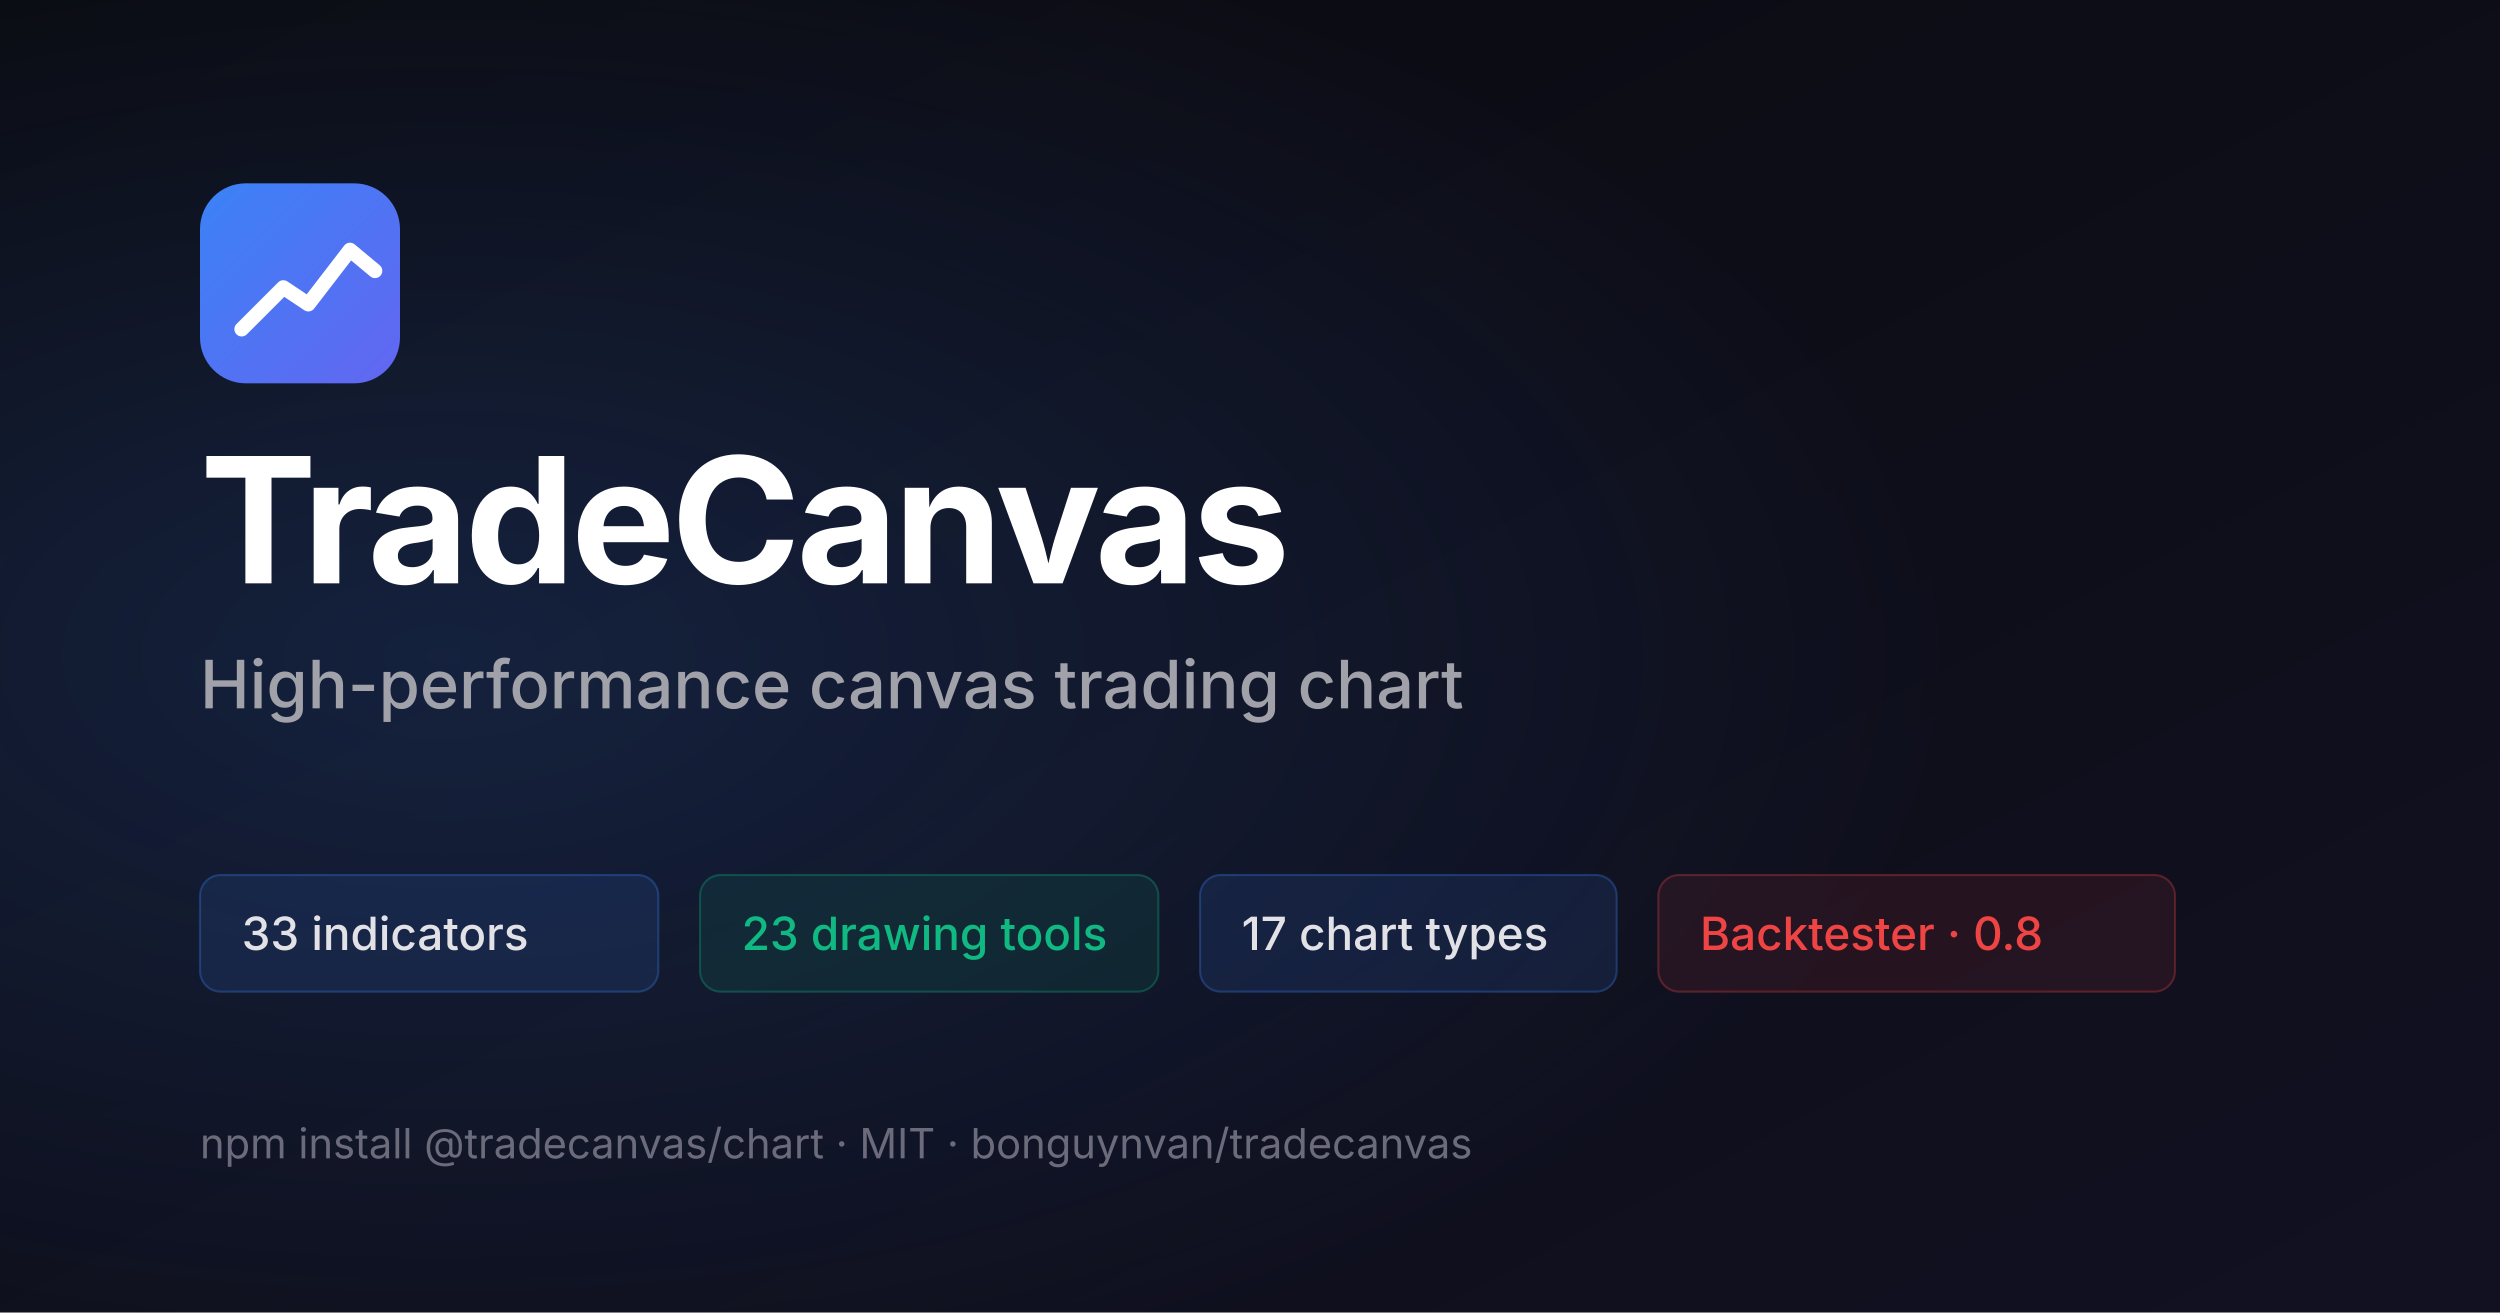
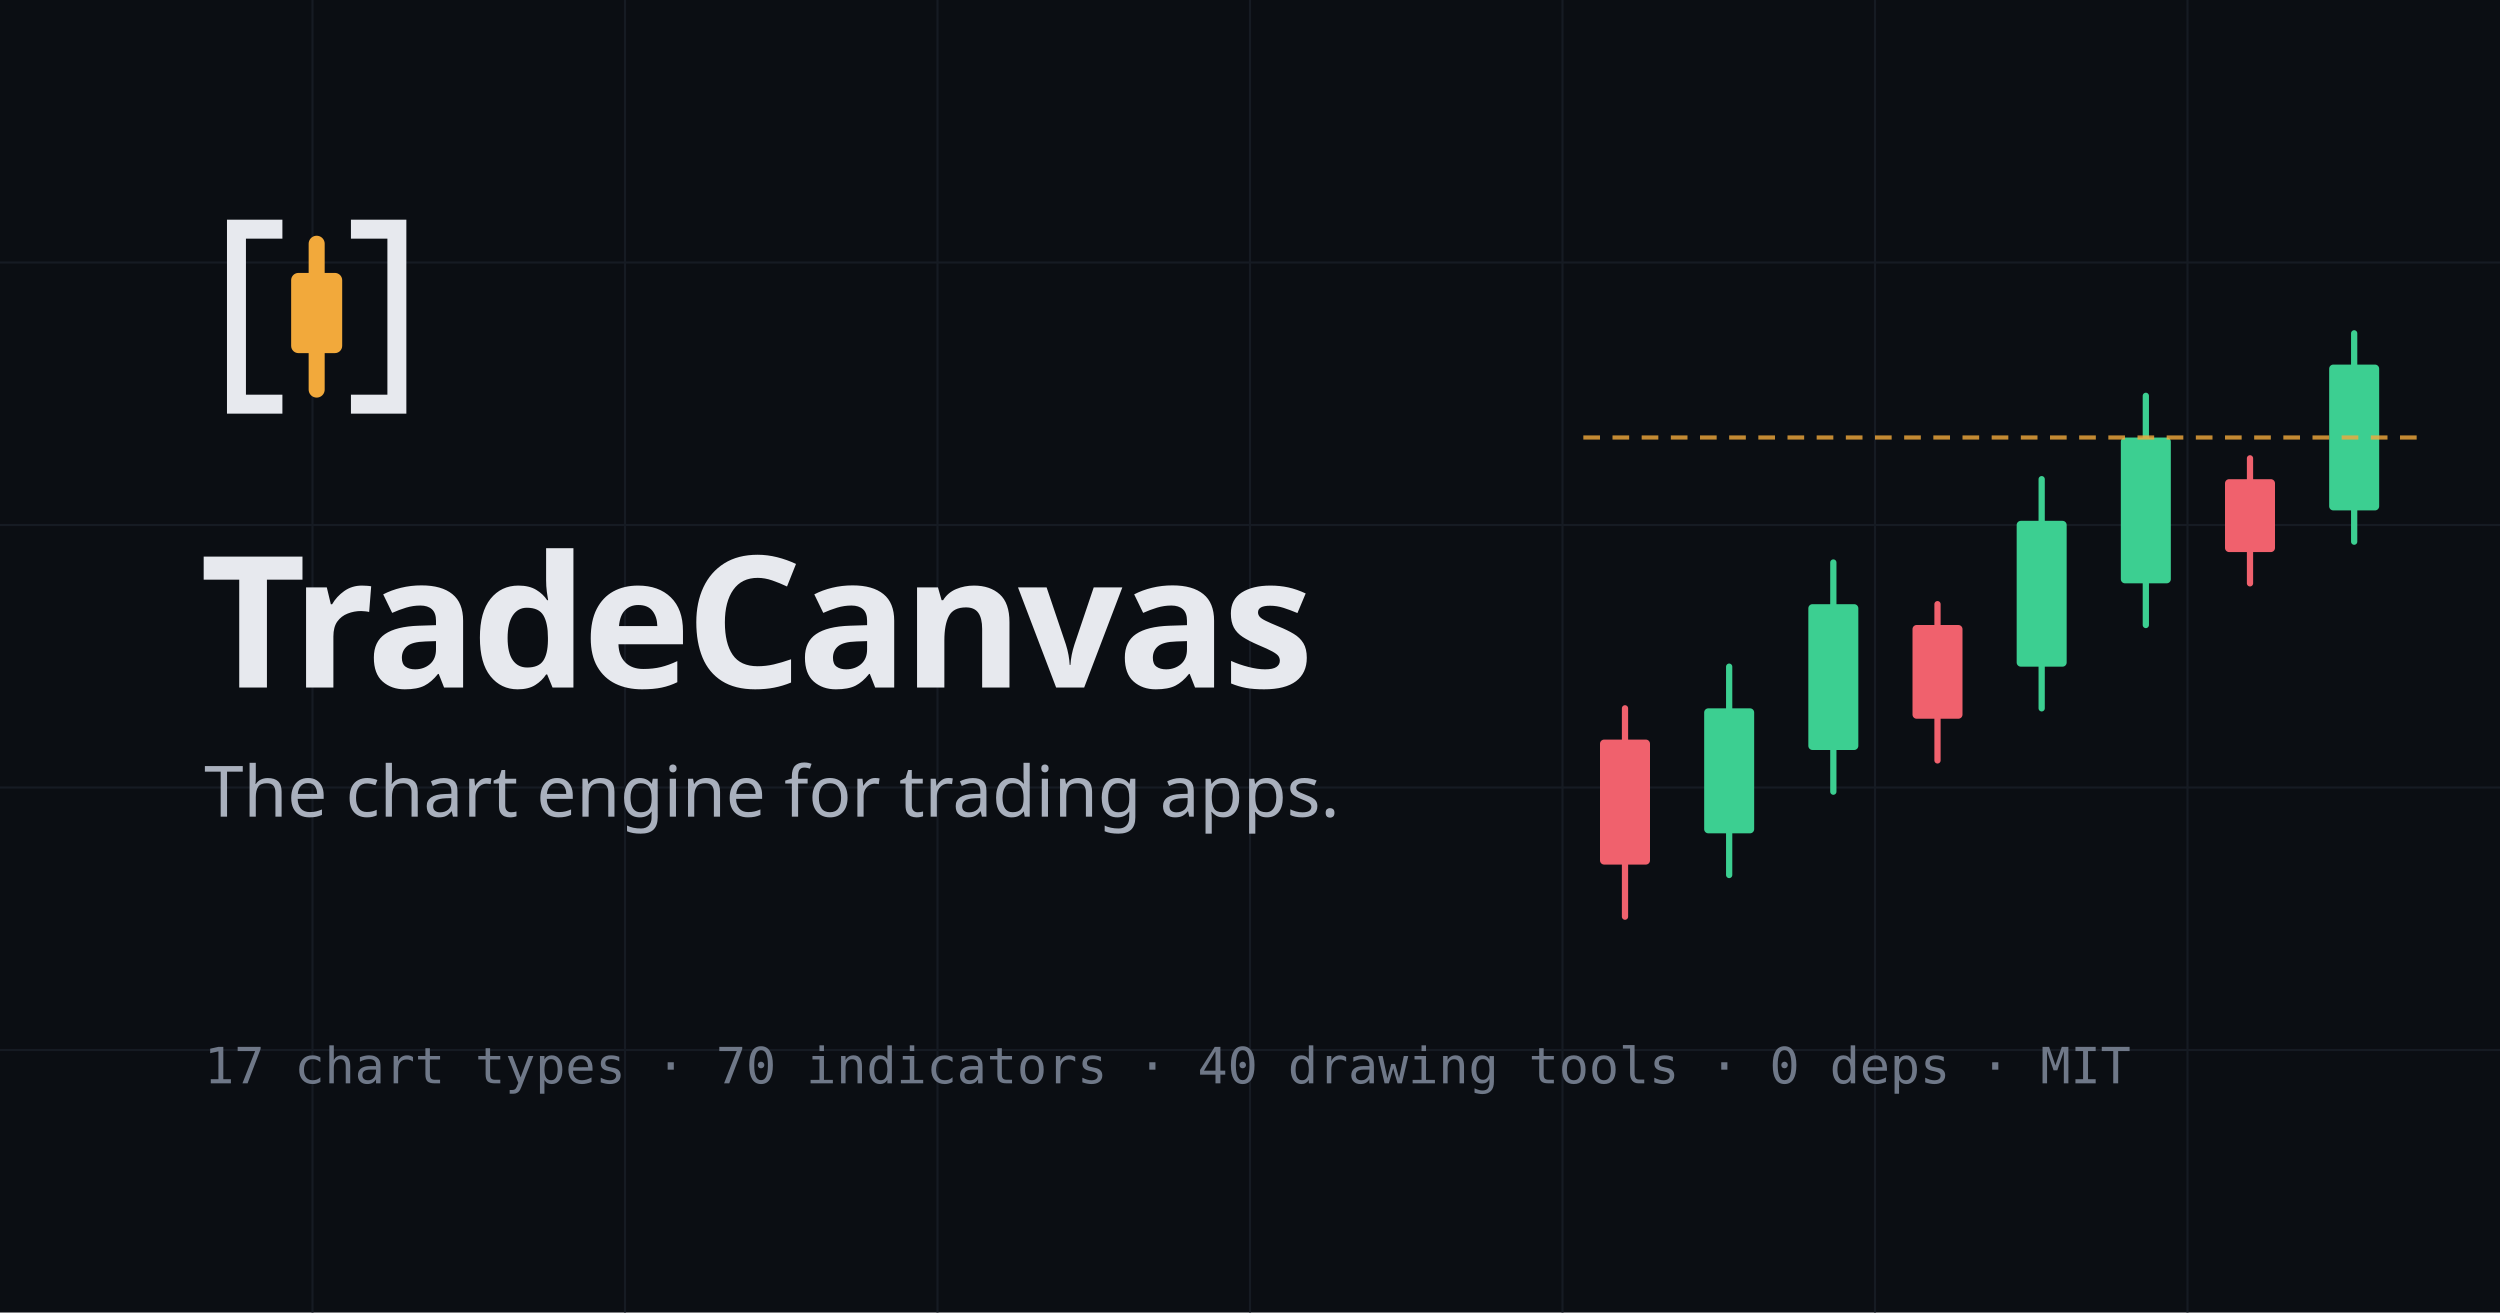
<svg xmlns="http://www.w3.org/2000/svg" viewBox="0 0 1200 630">
-   <defs>
-     <linearGradient id="bg" x1="0" y1="0" x2="1" y2="1">
-       <stop offset="0%" stop-color="#0a0a0f" />
-       <stop offset="100%" stop-color="#111122" />
-     </linearGradient>
-     <linearGradient id="mark" x1="0" y1="0" x2="1" y2="1">
-       <stop offset="0%" stop-color="#3b82f6" />
-       <stop offset="100%" stop-color="#6366f1" />
-     </linearGradient>
-     <radialGradient id="glow" cx="0.18" cy="0.5" r="0.6">
-       <stop offset="0%" stop-color="rgba(59,130,246,0.18)" />
-       <stop offset="100%" stop-color="rgba(59,130,246,0)" />
-     </radialGradient>
-   </defs>
-   <rect width="1200" height="630" fill="url(#bg)" />
-   <rect width="1200" height="630" fill="url(#glow)" />
-   <g transform="translate(96, 88)">
-     <rect width="96" height="96" rx="22" fill="url(#mark)" />
-     <path d="M20 70 L40 50 L52 58 L72 32 L84 42" fill="none" stroke="#fff" stroke-width="7" stroke-linecap="round" stroke-linejoin="round" />
+   <rect width="1200" height="630" fill="#0b0e13" />
+   <g stroke="#161b23" stroke-width="1">
+     <path d="M0 126H1200M0 252H1200M0 378H1200M0 504H1200" />
+     <path d="M150 0V630M300 0V630M450 0V630M600 0V630M750 0V630M900 0V630M1050 0V630" />
  </g>
-   <text x="96" y="280" font-family="-apple-system, BlinkMacSystemFont, 'Segoe UI', system-ui, sans-serif" font-size="84" font-weight="700" fill="#ffffff" letter-spacing="-2">TradeCanvas</text>
-   <text x="96" y="340" font-family="-apple-system, BlinkMacSystemFont, 'Segoe UI', system-ui, sans-serif" font-size="32" font-weight="500" fill="#a1a1aa">High-performance canvas trading chart</text>
-   <g font-family="-apple-system, BlinkMacSystemFont, 'Segoe UI', system-ui, sans-serif" font-size="22" font-weight="500" fill="#e1e1e6">
-     <g transform="translate(96, 420)">
-       <rect width="220" height="56" rx="10" fill="rgba(59,130,246,0.12)" stroke="rgba(59,130,246,0.3)" stroke-width="1" />
-       <text x="20" y="36">33 indicators</text>
+   <g transform="translate(96 96) scale(3.5)">
+     <path d="M10 4H5v24h5M22 4h5v24h-5" fill="none" stroke="#e7e9ee" stroke-width="2.6" stroke-linecap="square" />
+     <path d="M16 6v20" stroke="#f2a93b" stroke-width="2.2" stroke-linecap="round" />
+     <rect x="12.5" y="10" width="7" height="11" rx="1" fill="#f2a93b" />
+   </g>
+   <text x="96" y="330" font-family="Geist, 'Segoe UI', system-ui, sans-serif" font-size="88" font-weight="600" fill="#e7e9ee" letter-spacing="-2.5">TradeCanvas</text>
+   <text x="98" y="392" font-family="Geist, 'Segoe UI', system-ui, sans-serif" font-size="34" fill="#a9b0bd">The chart engine for trading apps.</text>
+   <text x="98" y="520" font-family="'Geist Mono', ui-monospace, Consolas, monospace" font-size="24" fill="#6f7888">17 chart types · 70 indicators · 40 drawing tools · 0 deps · MIT</text>
+   <g transform="translate(760 150)">
+     <g stroke-width="3" stroke-linecap="round">
+       <path d="M20 190V290" stroke="#f0616d" />
+       <path d="M70 170V270" stroke="#3ccf91" />
+       <path d="M120 120V230" stroke="#3ccf91" />
+       <path d="M170 140V215" stroke="#f0616d" />
+       <path d="M220 80V190" stroke="#3ccf91" />
+       <path d="M270 40V150" stroke="#3ccf91" />
+       <path d="M320 70V130" stroke="#f0616d" />
+       <path d="M370 10V110" stroke="#3ccf91" />
    </g>
-     <g transform="translate(336, 420)">
-       <rect width="220" height="56" rx="10" fill="rgba(16,185,129,0.10)" stroke="rgba(16,185,129,0.3)" stroke-width="1" />
-       <text x="20" y="36" fill="#10b981">23 drawing tools</text>
-     </g>
-     <g transform="translate(576, 420)">
-       <rect width="200" height="56" rx="10" fill="rgba(59,130,246,0.12)" stroke="rgba(59,130,246,0.3)" stroke-width="1" />
-       <text x="20" y="36">17 chart types</text>
-     </g>
-     <g transform="translate(796, 420)">
-       <rect width="248" height="56" rx="10" fill="rgba(239,68,68,0.10)" stroke="rgba(239,68,68,0.3)" stroke-width="1" />
-       <text x="20" y="36" fill="#ef4444">Backtester · 0.8</text>
-     </g>
+     <rect x="8" y="205" width="24" height="60" rx="2" fill="#f0616d" />
+     <rect x="58" y="190" width="24" height="60" rx="2" fill="#3ccf91" />
+     <rect x="108" y="140" width="24" height="70" rx="2" fill="#3ccf91" />
+     <rect x="158" y="150" width="24" height="45" rx="2" fill="#f0616d" />
+     <rect x="208" y="100" width="24" height="70" rx="2" fill="#3ccf91" />
+     <rect x="258" y="60" width="24" height="70" rx="2" fill="#3ccf91" />
+     <rect x="308" y="80" width="24" height="35" rx="2" fill="#f0616d" />
+     <rect x="358" y="25" width="24" height="70" rx="2" fill="#3ccf91" />
+     <path d="M0 60H400" stroke="#f2a93b" stroke-width="2" stroke-dasharray="8 6" opacity="0.8" />
  </g>
-   <text x="96" y="556" font-family="-apple-system, BlinkMacSystemFont, 'Segoe UI', system-ui, sans-serif" font-size="20" fill="#6b6b7b">npm install @tradecanvas/chart  ·  MIT  ·  bonguynvan/tradecanvas</text>
</svg>
